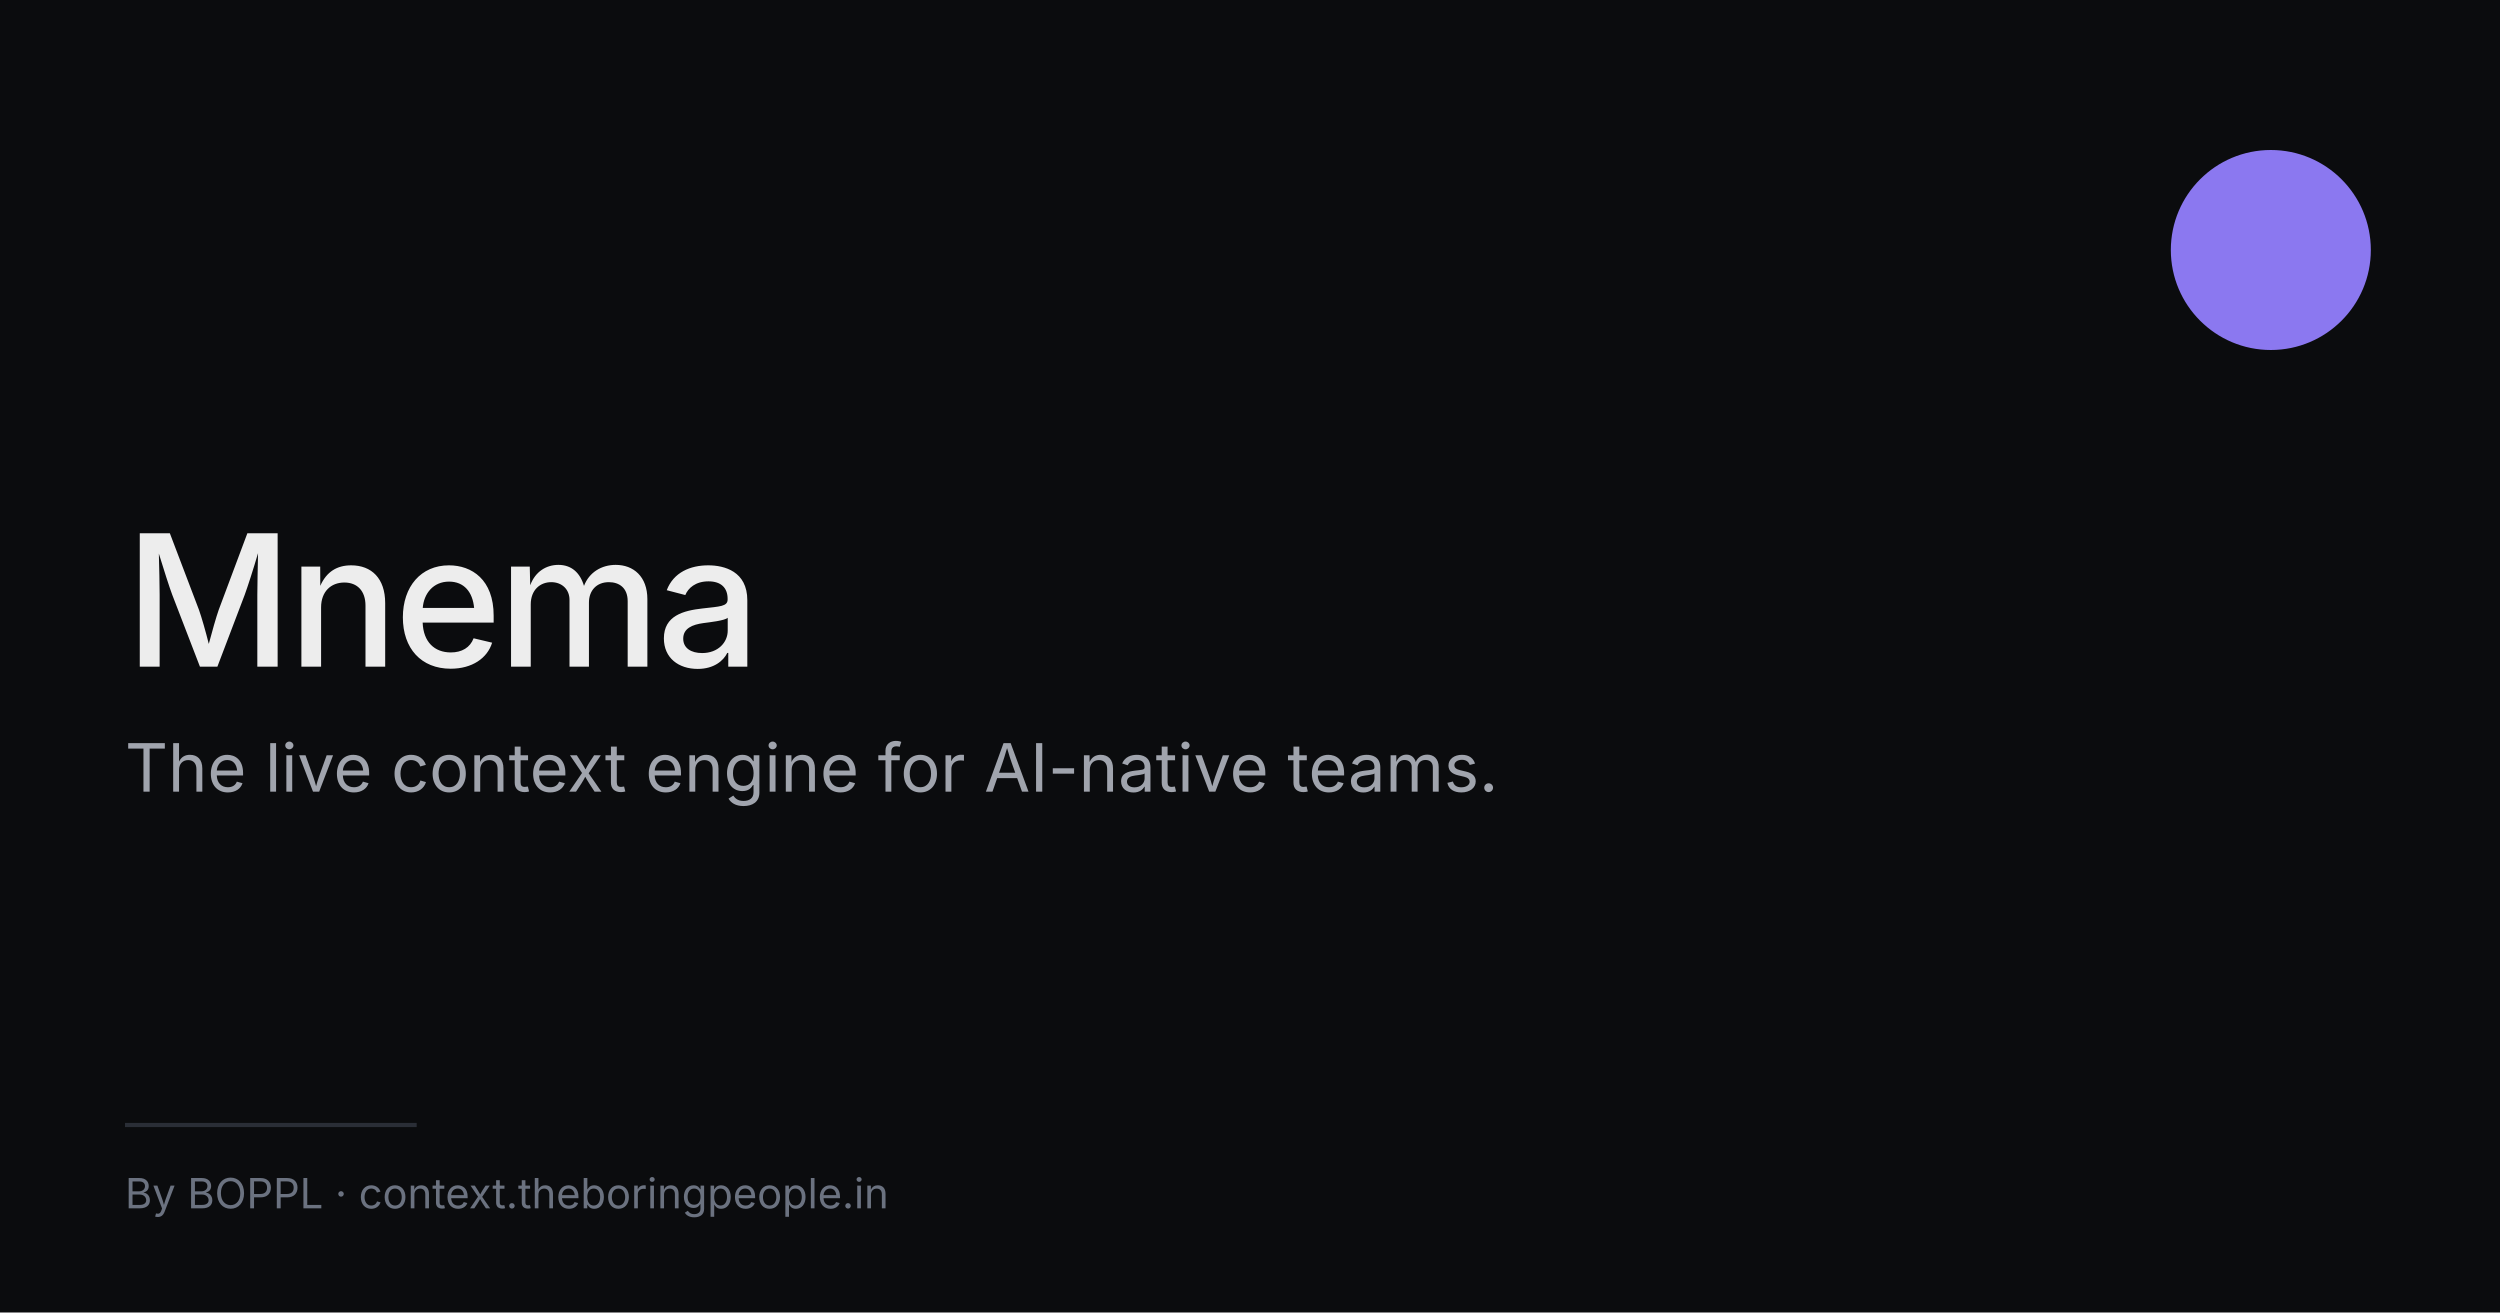
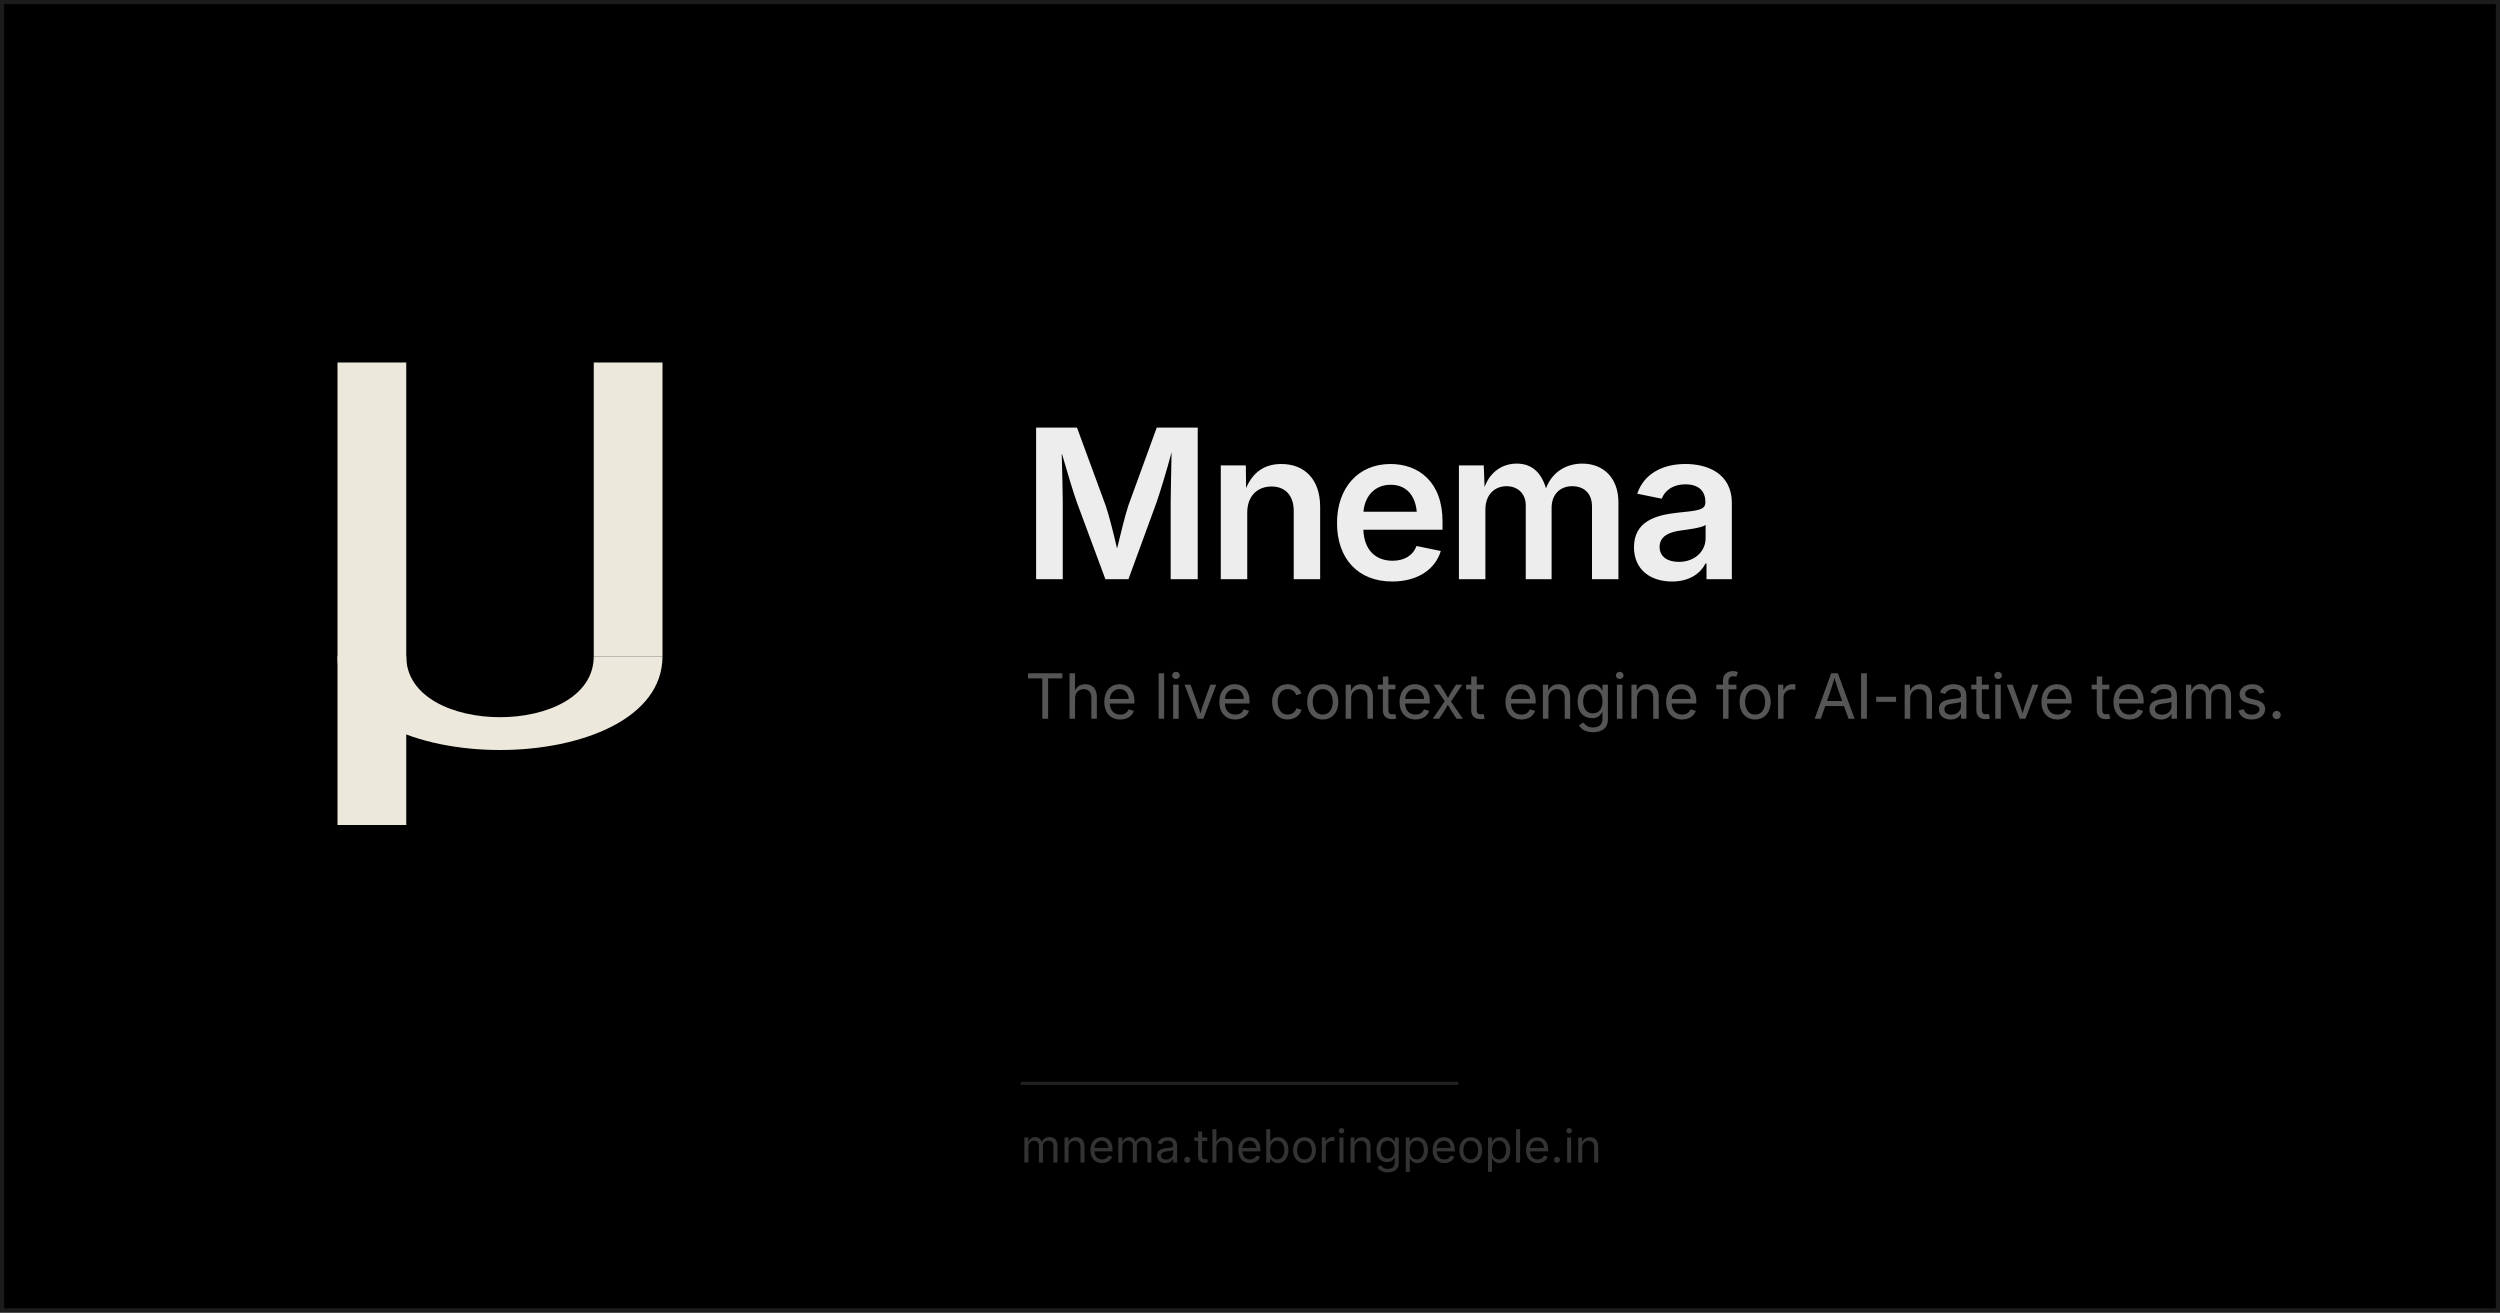
<svg xmlns="http://www.w3.org/2000/svg" width="1200" height="630" viewBox="0 0 1200 630">
-   <rect width="1200" height="630" fill="#0b0c0e" />
-   <circle cx="1090" cy="120" r="48" fill="#8b78f0" />
-   <text x="60" y="320" fill="#ededed" font-family="Inter, system-ui, sans-serif" font-size="88" font-weight="500" letter-spacing="-2">Mnema</text>
-   <text x="60" y="380" fill="#a0a4ad" font-family="Inter, system-ui, sans-serif" font-size="32" font-weight="400">The live context engine for AI-native teams.</text>
-   <line x1="60" y1="540" x2="200" y2="540" stroke="#2a2e36" stroke-width="2" />
-   <text x="60" y="580" fill="#6b7280" font-family="Inter, system-ui, sans-serif" font-size="20" font-weight="400">By BOPPL · context.theboringpeople.in</text>
+   <rect width="1200" height="630" fill="#000" />
+   <rect x="1" y="1" width="1198" height="628" fill="none" stroke="#1c1c1c" stroke-width="2" />
+   <g transform="translate(90, 135)">
+     <rect x="72" y="39" width="33" height="222" fill="#EDE8DC" />
+     <rect x="195" y="39" width="33" height="141" fill="#EDE8DC" />
+     <path fill="#EDE8DC" d="M72,180 C72,240 228,240 228,180 L195,180 C195,219 105,219 105,180 Z" />
+   </g>
+   <text x="490" y="278" fill="#EDEDED" font-family="Geist, -apple-system, BlinkMacSystemFont, sans-serif" font-size="100" font-weight="600" letter-spacing="-3">Mnema</text>
+   <text x="492" y="345" fill="#555" font-family="Geist, -apple-system, BlinkMacSystemFont, sans-serif" font-size="30" font-weight="400" letter-spacing="-0.3">The live context engine for AI-native teams.</text>
+   <line x1="490" y1="520" x2="700" y2="520" stroke="#222" stroke-width="1.5" />
+   <text x="490" y="558" fill="#333" font-family="Geist, -apple-system, BlinkMacSystemFont, sans-serif" font-size="22" font-weight="400">mnema.theboringpeople.in</text>
</svg>
